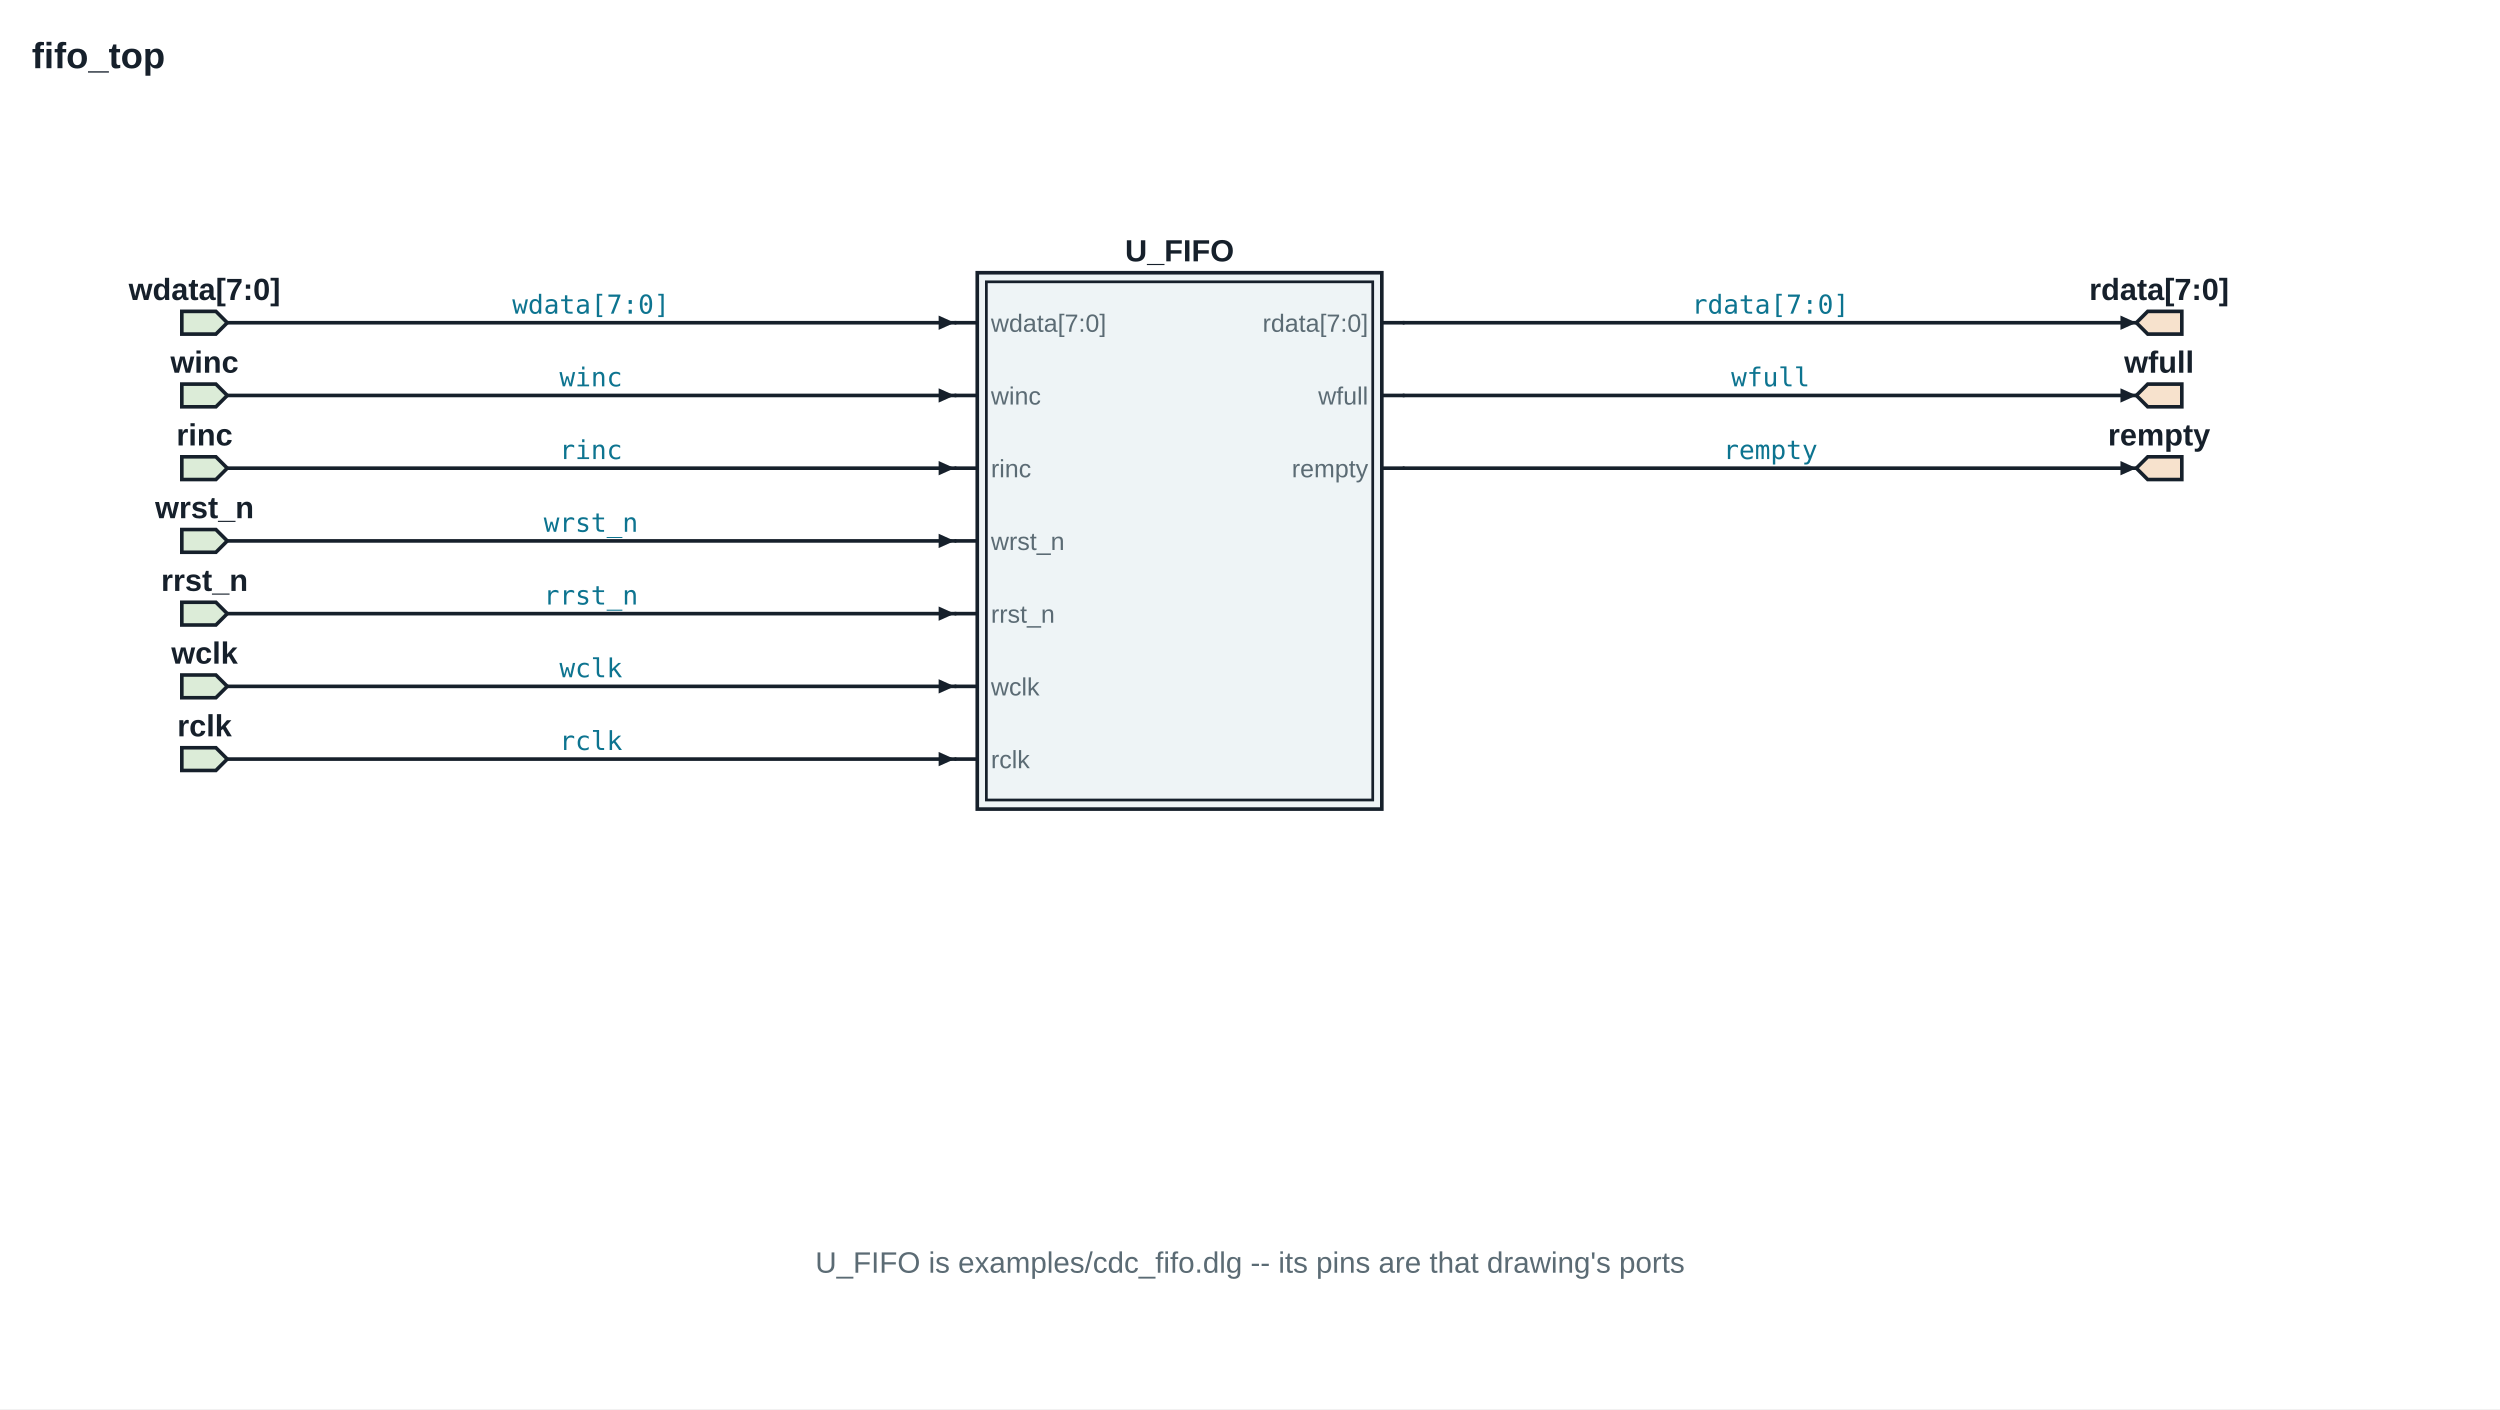
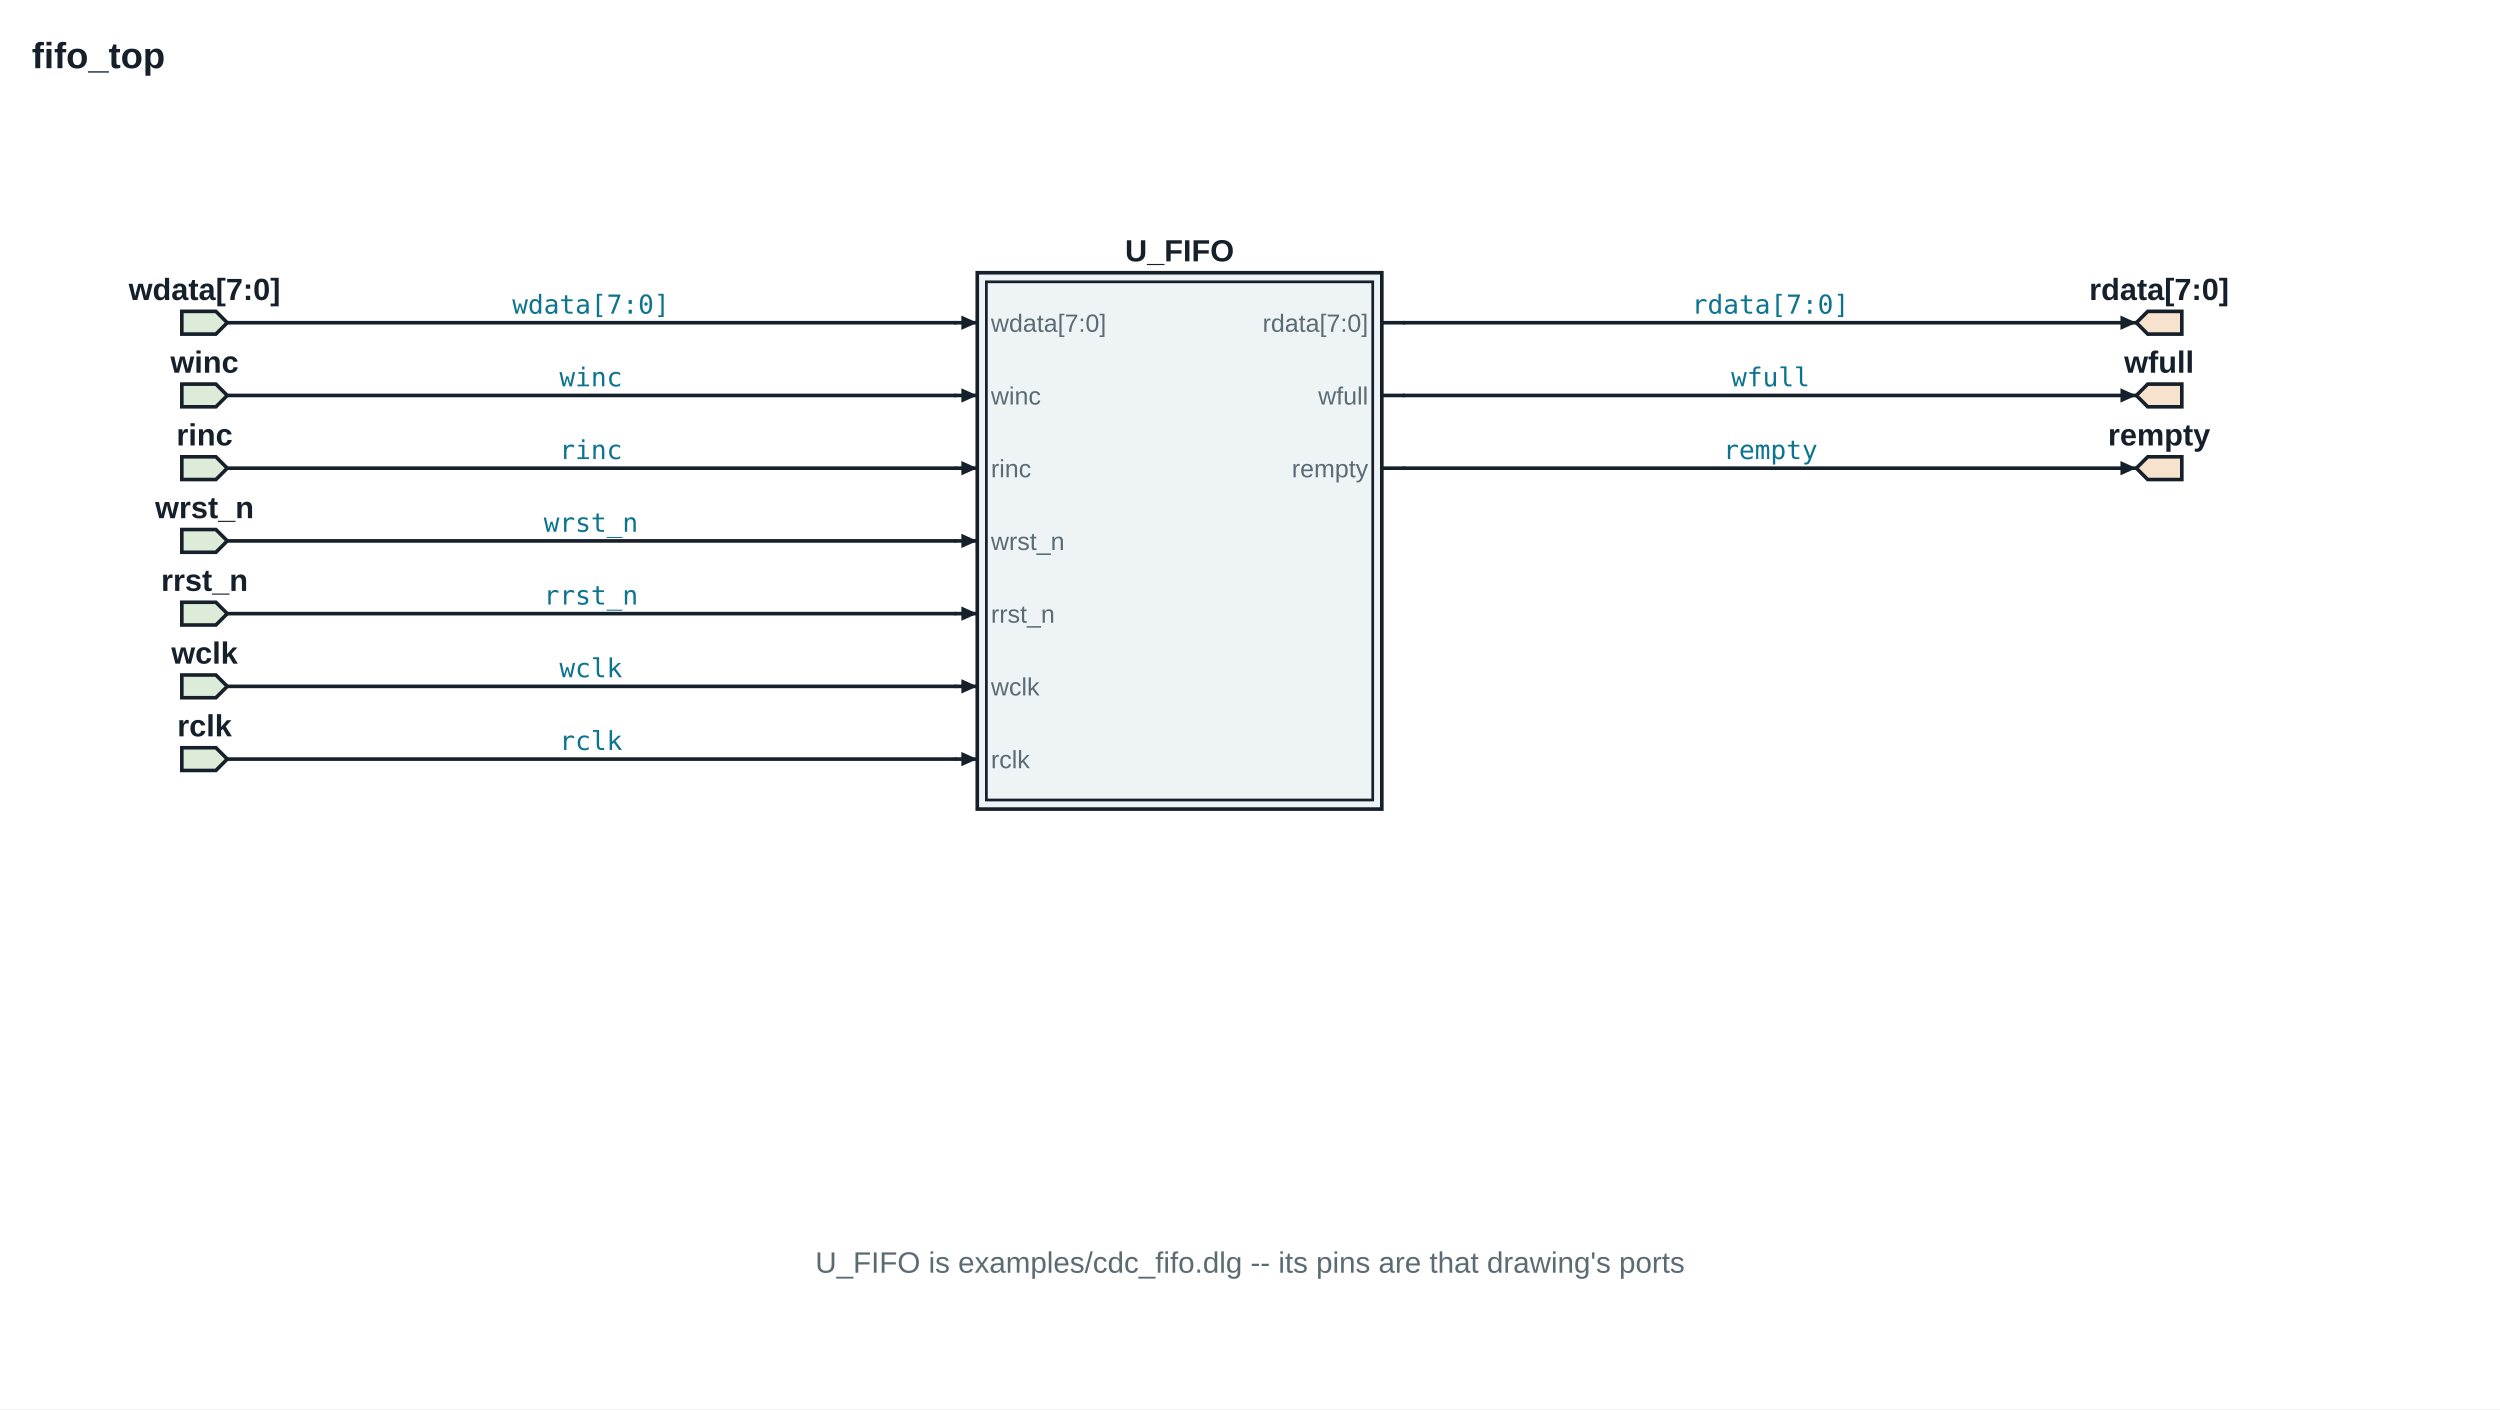
<svg xmlns="http://www.w3.org/2000/svg" width="1100" height="620" viewBox="0 0 1100 620" font-family="'IBM Plex Sans','IBM Plex Sans Text',Arial,Helvetica,sans-serif">
  <rect x="0" y="0" width="1100" height="620" fill="#ffffff" />
  <g class="dl-shapes">
    <text x="550" y="560" text-anchor="middle" font-family="'IBM Plex Sans','IBM Plex Sans Text',Arial,Helvetica,sans-serif" font-size="13" fill="#5b6b74">U_FIFO is examples/cdc_fifo.dlg -- its pins are that drawing's ports</text>
  </g>
  <g class="dl-nets">
    <path class="dl-net" data-id="n1" d="M100 142 L420 142" fill="none" stroke="#16202b" stroke-width="1.6" stroke-linejoin="miter" stroke-linecap="square" />
    <path class="dl-net" data-id="n2" d="M100 174 L420 174" fill="none" stroke="#16202b" stroke-width="1.6" stroke-linejoin="miter" stroke-linecap="square" />
    <path class="dl-net" data-id="n3" d="M100 206 L420 206" fill="none" stroke="#16202b" stroke-width="1.6" stroke-linejoin="miter" stroke-linecap="square" />
    <path class="dl-net" data-id="n4" d="M100 238 L420 238" fill="none" stroke="#16202b" stroke-width="1.6" stroke-linejoin="miter" stroke-linecap="square" />
    <path class="dl-net" data-id="n5" d="M100 270 L420 270" fill="none" stroke="#16202b" stroke-width="1.6" stroke-linejoin="miter" stroke-linecap="square" />
    <path class="dl-net" data-id="n6" d="M100 302 L420 302" fill="none" stroke="#16202b" stroke-width="1.6" stroke-linejoin="miter" stroke-linecap="square" />
    <path class="dl-net" data-id="n7" d="M100 334 L420 334" fill="none" stroke="#16202b" stroke-width="1.6" stroke-linejoin="miter" stroke-linecap="square" />
    <path class="dl-net" data-id="n8" d="M618 142 L940 142" fill="none" stroke="#16202b" stroke-width="1.6" stroke-linejoin="miter" stroke-linecap="square" />
    <path class="dl-net" data-id="n9" d="M618 174 L940 174" fill="none" stroke="#16202b" stroke-width="1.6" stroke-linejoin="miter" stroke-linecap="square" />
    <path class="dl-net" data-id="n10" d="M618 206 L940 206" fill="none" stroke="#16202b" stroke-width="1.6" stroke-linejoin="miter" stroke-linecap="square" />
    <text x="260" y="138" text-anchor="middle" font-family="'IBM Plex Mono','DejaVu Sans Mono','Courier New',monospace" font-size="11.5" fill="#0d7490">wdata[7:0]</text>
    <text x="260" y="170" text-anchor="middle" font-family="'IBM Plex Mono','DejaVu Sans Mono','Courier New',monospace" font-size="11.5" fill="#0d7490">winc</text>
    <text x="260" y="202" text-anchor="middle" font-family="'IBM Plex Mono','DejaVu Sans Mono','Courier New',monospace" font-size="11.5" fill="#0d7490">rinc</text>
    <text x="260" y="234" text-anchor="middle" font-family="'IBM Plex Mono','DejaVu Sans Mono','Courier New',monospace" font-size="11.5" fill="#0d7490">wrst_n</text>
    <text x="260" y="266" text-anchor="middle" font-family="'IBM Plex Mono','DejaVu Sans Mono','Courier New',monospace" font-size="11.5" fill="#0d7490">rrst_n</text>
    <text x="260" y="298" text-anchor="middle" font-family="'IBM Plex Mono','DejaVu Sans Mono','Courier New',monospace" font-size="11.5" fill="#0d7490">wclk</text>
    <text x="260" y="330" text-anchor="middle" font-family="'IBM Plex Mono','DejaVu Sans Mono','Courier New',monospace" font-size="11.5" fill="#0d7490">rclk</text>
    <text x="779" y="138" text-anchor="middle" font-family="'IBM Plex Mono','DejaVu Sans Mono','Courier New',monospace" font-size="11.5" fill="#0d7490">rdata[7:0]</text>
    <text x="779" y="170" text-anchor="middle" font-family="'IBM Plex Mono','DejaVu Sans Mono','Courier New',monospace" font-size="11.5" fill="#0d7490">wfull</text>
    <text x="779" y="202" text-anchor="middle" font-family="'IBM Plex Mono','DejaVu Sans Mono','Courier New',monospace" font-size="11.5" fill="#0d7490">rempty</text>
-     <polygon points="420,142 413,145.15 413,138.85" fill="#16202b" />
-     <polygon points="420,174 413,177.15 413,170.85" fill="#16202b" />
-     <polygon points="420,206 413,209.15 413,202.85" fill="#16202b" />
-     <polygon points="420,238 413,241.15 413,234.85" fill="#16202b" />
-     <polygon points="420,270 413,273.15 413,266.85" fill="#16202b" />
-     <polygon points="420,302 413,305.15 413,298.85" fill="#16202b" />
-     <polygon points="420,334 413,337.15 413,330.85" fill="#16202b" />
+     <polygon points="430,142 423,145.15 423,138.85" fill="#16202b" />
+     <polygon points="430,174 423,177.15 423,170.85" fill="#16202b" />
+     <polygon points="430,206 423,209.15 423,202.85" fill="#16202b" />
+     <polygon points="430,238 423,241.15 423,234.85" fill="#16202b" />
+     <polygon points="430,270 423,273.15 423,266.85" fill="#16202b" />
+     <polygon points="430,302 423,305.15 423,298.85" fill="#16202b" />
+     <polygon points="430,334 423,337.15 423,330.85" fill="#16202b" />
    <polygon points="940,142 933,145.15 933,138.85" fill="#16202b" />
    <polygon points="940,174 933,177.15 933,170.85" fill="#16202b" />
    <polygon points="940,206 933,209.15 933,202.85" fill="#16202b" />
  </g>
  <g class="dl-cells">
    <g class="dl-cell" data-id="u_fifo" data-type="sheet" transform="matrix(1,0,0,1,420,120)">
      <rect x="10" y="0" width="178" height="236" fill="#eef4f6" stroke="#16202b" stroke-width="1.6" />
      <rect x="14" y="4" width="170" height="228" fill="none" stroke="#16202b" stroke-width="1.2" />
      <line x1="0" y1="22" x2="10" y2="22" stroke="#16202b" stroke-width="1.6" />
      <line x1="0" y1="54" x2="10" y2="54" stroke="#16202b" stroke-width="1.6" />
      <line x1="0" y1="86" x2="10" y2="86" stroke="#16202b" stroke-width="1.6" />
      <line x1="0" y1="118" x2="10" y2="118" stroke="#16202b" stroke-width="1.6" />
      <line x1="0" y1="150" x2="10" y2="150" stroke="#16202b" stroke-width="1.6" />
      <line x1="0" y1="182" x2="10" y2="182" stroke="#16202b" stroke-width="1.6" />
      <line x1="0" y1="214" x2="10" y2="214" stroke="#16202b" stroke-width="1.6" />
      <line x1="198" y1="22" x2="188" y2="22" stroke="#16202b" stroke-width="1.6" />
      <line x1="198" y1="54" x2="188" y2="54" stroke="#16202b" stroke-width="1.6" />
      <line x1="198" y1="86" x2="188" y2="86" stroke="#16202b" stroke-width="1.6" />
    </g>
    <text x="436" y="146" text-anchor="start" font-family="'IBM Plex Sans','IBM Plex Sans Text',Arial,Helvetica,sans-serif" font-size="11" fill="#5b6b74">wdata[7:0]</text>
    <text x="436" y="178" text-anchor="start" font-family="'IBM Plex Sans','IBM Plex Sans Text',Arial,Helvetica,sans-serif" font-size="11" fill="#5b6b74">winc</text>
    <text x="436" y="210" text-anchor="start" font-family="'IBM Plex Sans','IBM Plex Sans Text',Arial,Helvetica,sans-serif" font-size="11" fill="#5b6b74">rinc</text>
    <text x="436" y="242" text-anchor="start" font-family="'IBM Plex Sans','IBM Plex Sans Text',Arial,Helvetica,sans-serif" font-size="11" fill="#5b6b74">wrst_n</text>
    <text x="436" y="274" text-anchor="start" font-family="'IBM Plex Sans','IBM Plex Sans Text',Arial,Helvetica,sans-serif" font-size="11" fill="#5b6b74">rrst_n</text>
    <text x="436" y="306" text-anchor="start" font-family="'IBM Plex Sans','IBM Plex Sans Text',Arial,Helvetica,sans-serif" font-size="11" fill="#5b6b74">wclk</text>
    <text x="436" y="338" text-anchor="start" font-family="'IBM Plex Sans','IBM Plex Sans Text',Arial,Helvetica,sans-serif" font-size="11" fill="#5b6b74">rclk</text>
    <text x="602" y="146" text-anchor="end" font-family="'IBM Plex Sans','IBM Plex Sans Text',Arial,Helvetica,sans-serif" font-size="11" fill="#5b6b74">rdata[7:0]</text>
    <text x="602" y="178" text-anchor="end" font-family="'IBM Plex Sans','IBM Plex Sans Text',Arial,Helvetica,sans-serif" font-size="11" fill="#5b6b74">wfull</text>
    <text x="602" y="210" text-anchor="end" font-family="'IBM Plex Sans','IBM Plex Sans Text',Arial,Helvetica,sans-serif" font-size="11" fill="#5b6b74">rempty</text>
    <text x="519" y="115" text-anchor="middle" font-family="'IBM Plex Sans','IBM Plex Sans Text',Arial,Helvetica,sans-serif" font-size="13.5" font-weight="600" fill="#16202b">U_FIFO</text>
    <g class="dl-cell" data-id="p1" data-type="port_in" transform="matrix(1,0,0,1,80,137)">
      <path d="M0 0 H15 L20 5 L15 10 H0 Z" fill="#dcecd8" stroke="#16202b" stroke-width="1.6" />
    </g>
    <text x="90" y="132" text-anchor="middle" font-family="'IBM Plex Sans','IBM Plex Sans Text',Arial,Helvetica,sans-serif" font-size="13.5" font-weight="600" fill="#16202b">wdata[7:0]</text>
    <g class="dl-cell" data-id="p2" data-type="port_in" transform="matrix(1,0,0,1,80,169)">
      <path d="M0 0 H15 L20 5 L15 10 H0 Z" fill="#dcecd8" stroke="#16202b" stroke-width="1.6" />
    </g>
    <text x="90" y="164" text-anchor="middle" font-family="'IBM Plex Sans','IBM Plex Sans Text',Arial,Helvetica,sans-serif" font-size="13.5" font-weight="600" fill="#16202b">winc</text>
    <g class="dl-cell" data-id="p3" data-type="port_in" transform="matrix(1,0,0,1,80,201)">
      <path d="M0 0 H15 L20 5 L15 10 H0 Z" fill="#dcecd8" stroke="#16202b" stroke-width="1.6" />
    </g>
    <text x="90" y="196" text-anchor="middle" font-family="'IBM Plex Sans','IBM Plex Sans Text',Arial,Helvetica,sans-serif" font-size="13.5" font-weight="600" fill="#16202b">rinc</text>
    <g class="dl-cell" data-id="p4" data-type="port_in" transform="matrix(1,0,0,1,80,233)">
      <path d="M0 0 H15 L20 5 L15 10 H0 Z" fill="#dcecd8" stroke="#16202b" stroke-width="1.6" />
    </g>
    <text x="90" y="228" text-anchor="middle" font-family="'IBM Plex Sans','IBM Plex Sans Text',Arial,Helvetica,sans-serif" font-size="13.5" font-weight="600" fill="#16202b">wrst_n</text>
    <g class="dl-cell" data-id="p5" data-type="port_in" transform="matrix(1,0,0,1,80,265)">
      <path d="M0 0 H15 L20 5 L15 10 H0 Z" fill="#dcecd8" stroke="#16202b" stroke-width="1.6" />
    </g>
    <text x="90" y="260" text-anchor="middle" font-family="'IBM Plex Sans','IBM Plex Sans Text',Arial,Helvetica,sans-serif" font-size="13.5" font-weight="600" fill="#16202b">rrst_n</text>
    <g class="dl-cell" data-id="p6" data-type="port_in" transform="matrix(1,0,0,1,80,297)">
      <path d="M0 0 H15 L20 5 L15 10 H0 Z" fill="#dcecd8" stroke="#16202b" stroke-width="1.6" />
    </g>
    <text x="90" y="292" text-anchor="middle" font-family="'IBM Plex Sans','IBM Plex Sans Text',Arial,Helvetica,sans-serif" font-size="13.5" font-weight="600" fill="#16202b">wclk</text>
    <g class="dl-cell" data-id="p7" data-type="port_in" transform="matrix(1,0,0,1,80,329)">
      <path d="M0 0 H15 L20 5 L15 10 H0 Z" fill="#dcecd8" stroke="#16202b" stroke-width="1.6" />
    </g>
    <text x="90" y="324" text-anchor="middle" font-family="'IBM Plex Sans','IBM Plex Sans Text',Arial,Helvetica,sans-serif" font-size="13.5" font-weight="600" fill="#16202b">rclk</text>
    <g class="dl-cell" data-id="p8" data-type="port_out" transform="matrix(1,0,0,1,940,137)">
      <path d="M20 0 H5 L0 5 L5 10 H20 Z" fill="#f7e2cd" stroke="#16202b" stroke-width="1.6" />
    </g>
    <text x="950" y="132" text-anchor="middle" font-family="'IBM Plex Sans','IBM Plex Sans Text',Arial,Helvetica,sans-serif" font-size="13.5" font-weight="600" fill="#16202b">rdata[7:0]</text>
    <g class="dl-cell" data-id="p9" data-type="port_out" transform="matrix(1,0,0,1,940,169)">
      <path d="M20 0 H5 L0 5 L5 10 H20 Z" fill="#f7e2cd" stroke="#16202b" stroke-width="1.6" />
    </g>
    <text x="950" y="164" text-anchor="middle" font-family="'IBM Plex Sans','IBM Plex Sans Text',Arial,Helvetica,sans-serif" font-size="13.5" font-weight="600" fill="#16202b">wfull</text>
    <g class="dl-cell" data-id="p10" data-type="port_out" transform="matrix(1,0,0,1,940,201)">
      <path d="M20 0 H5 L0 5 L5 10 H20 Z" fill="#f7e2cd" stroke="#16202b" stroke-width="1.6" />
    </g>
    <text x="950" y="196" text-anchor="middle" font-family="'IBM Plex Sans','IBM Plex Sans Text',Arial,Helvetica,sans-serif" font-size="13.5" font-weight="600" fill="#16202b">rempty</text>
  </g>
  <g class="dl-junctions">
</g>
  <text x="14" y="30" font-family="'IBM Plex Sans','IBM Plex Sans Text',Arial,Helvetica,sans-serif" font-size="16" font-weight="600" fill="#16202b">fifo_top</text>
</svg>
